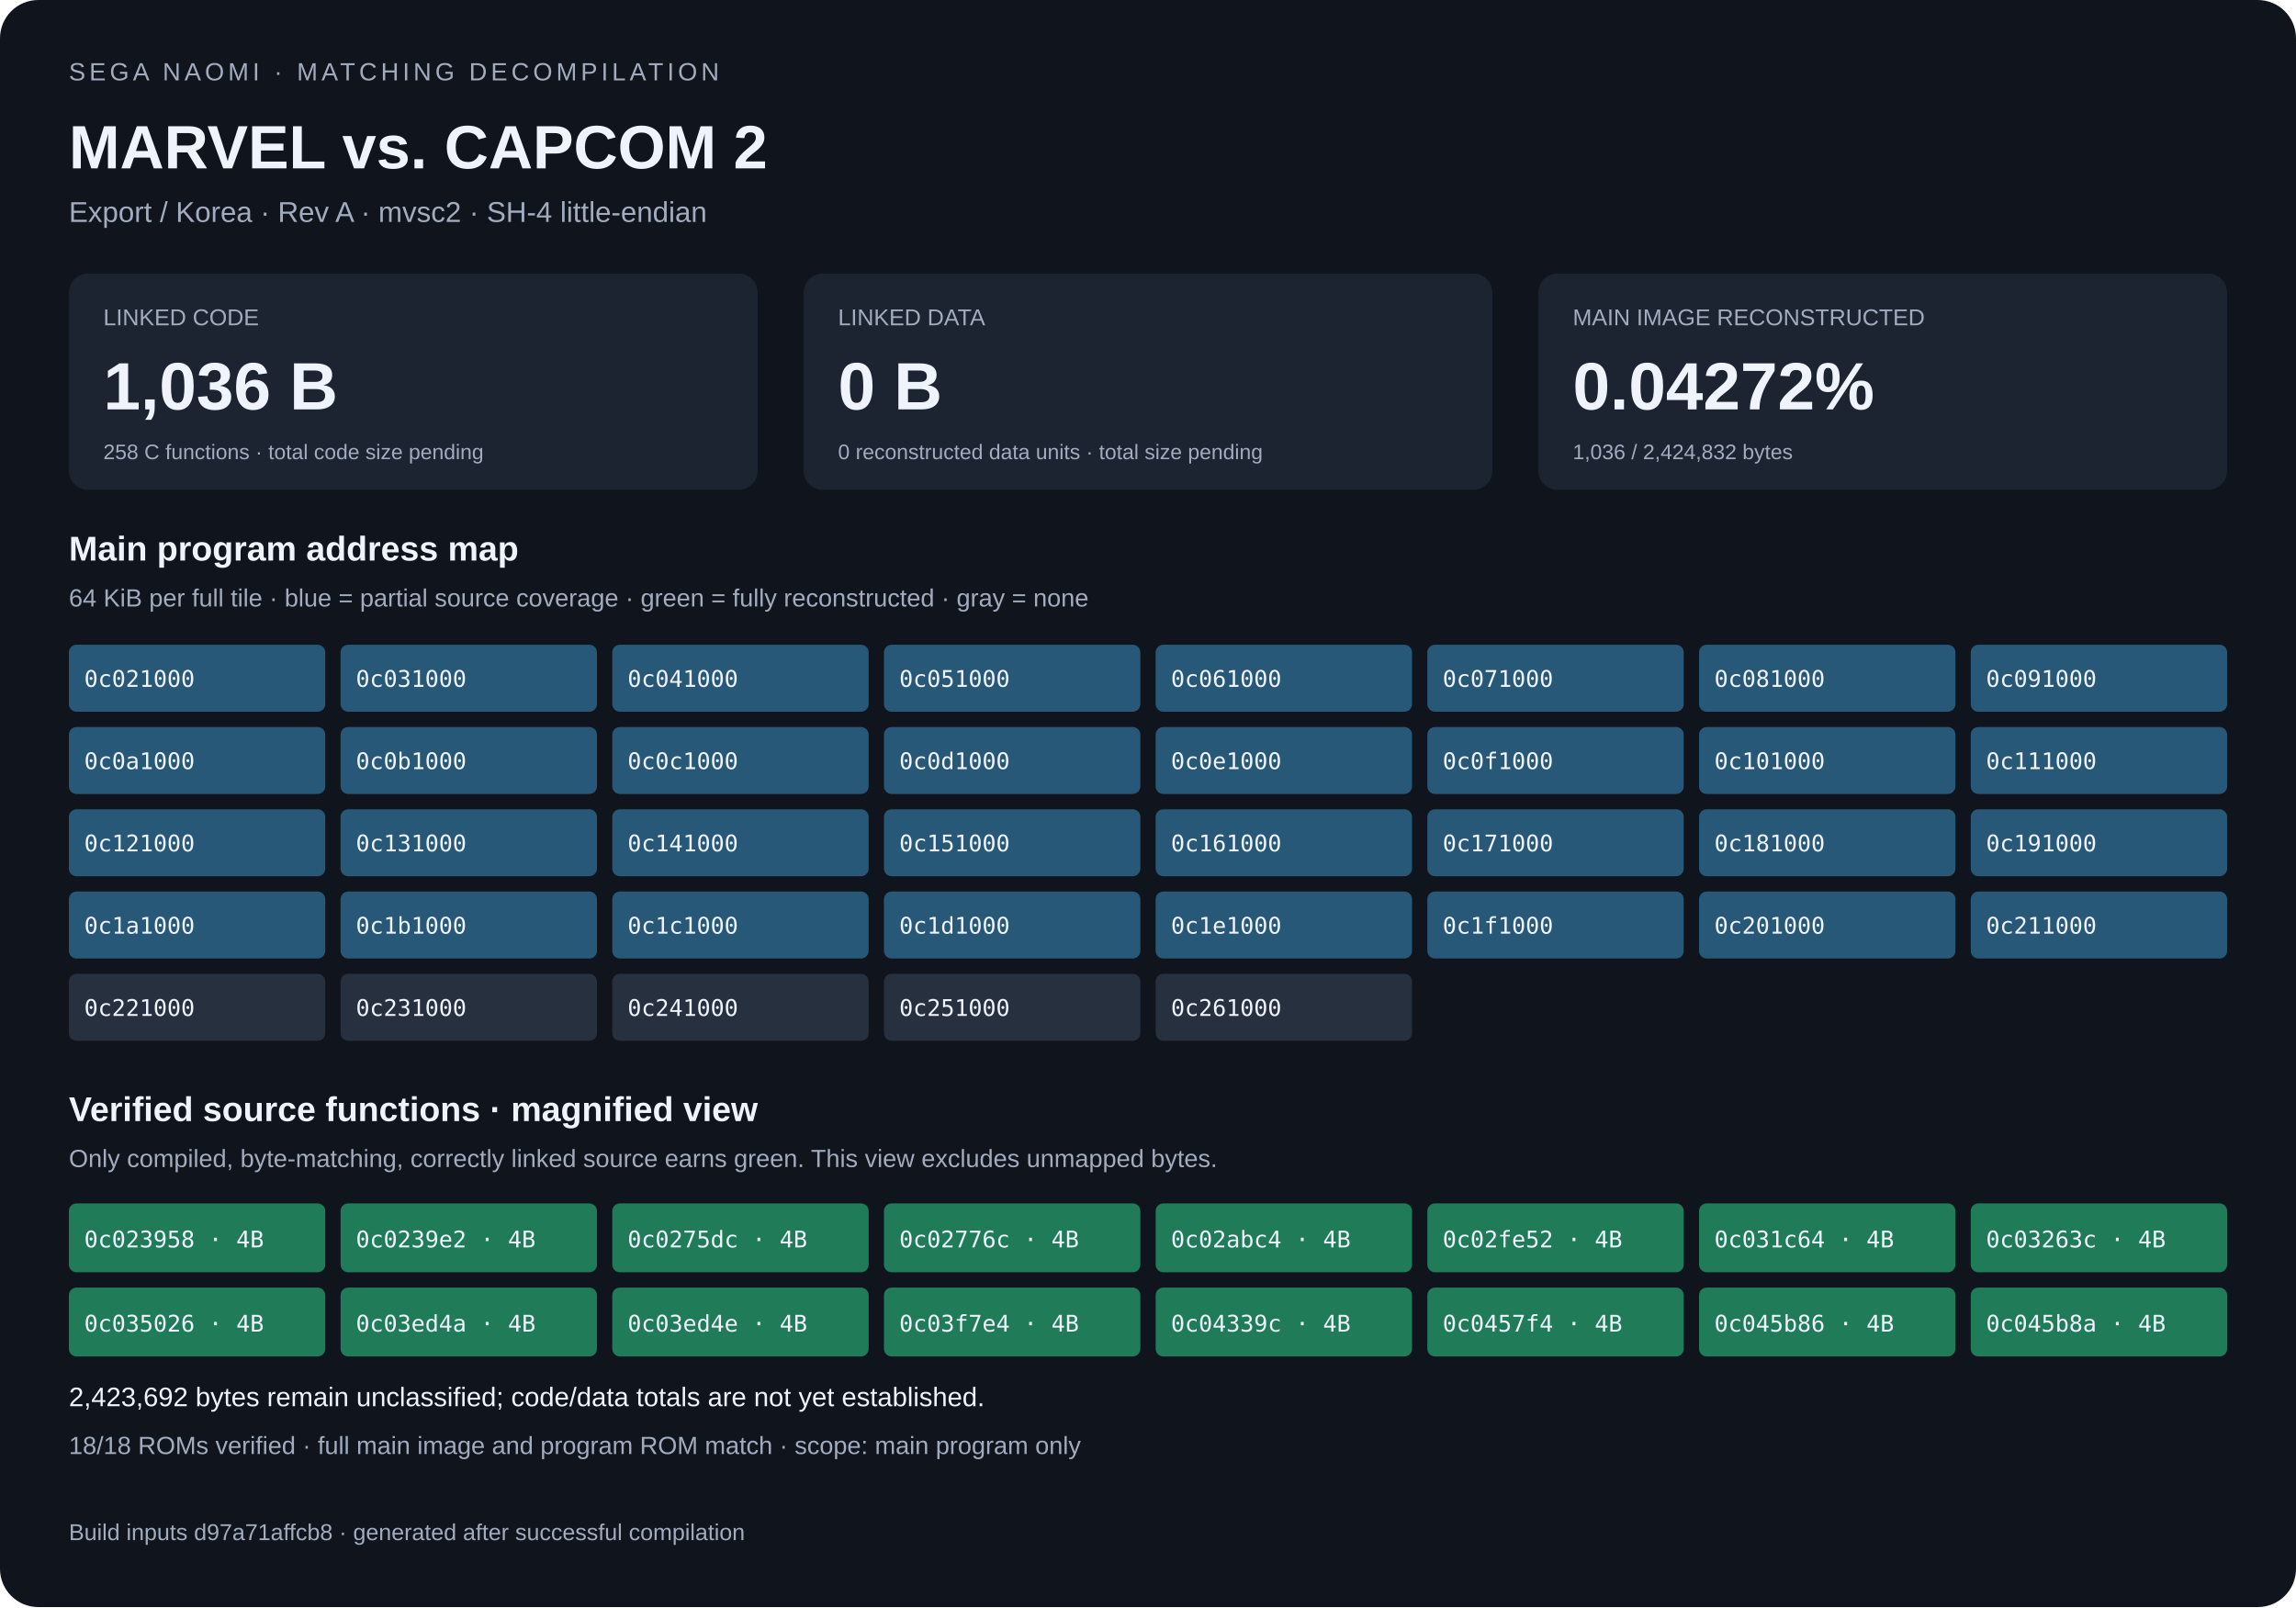
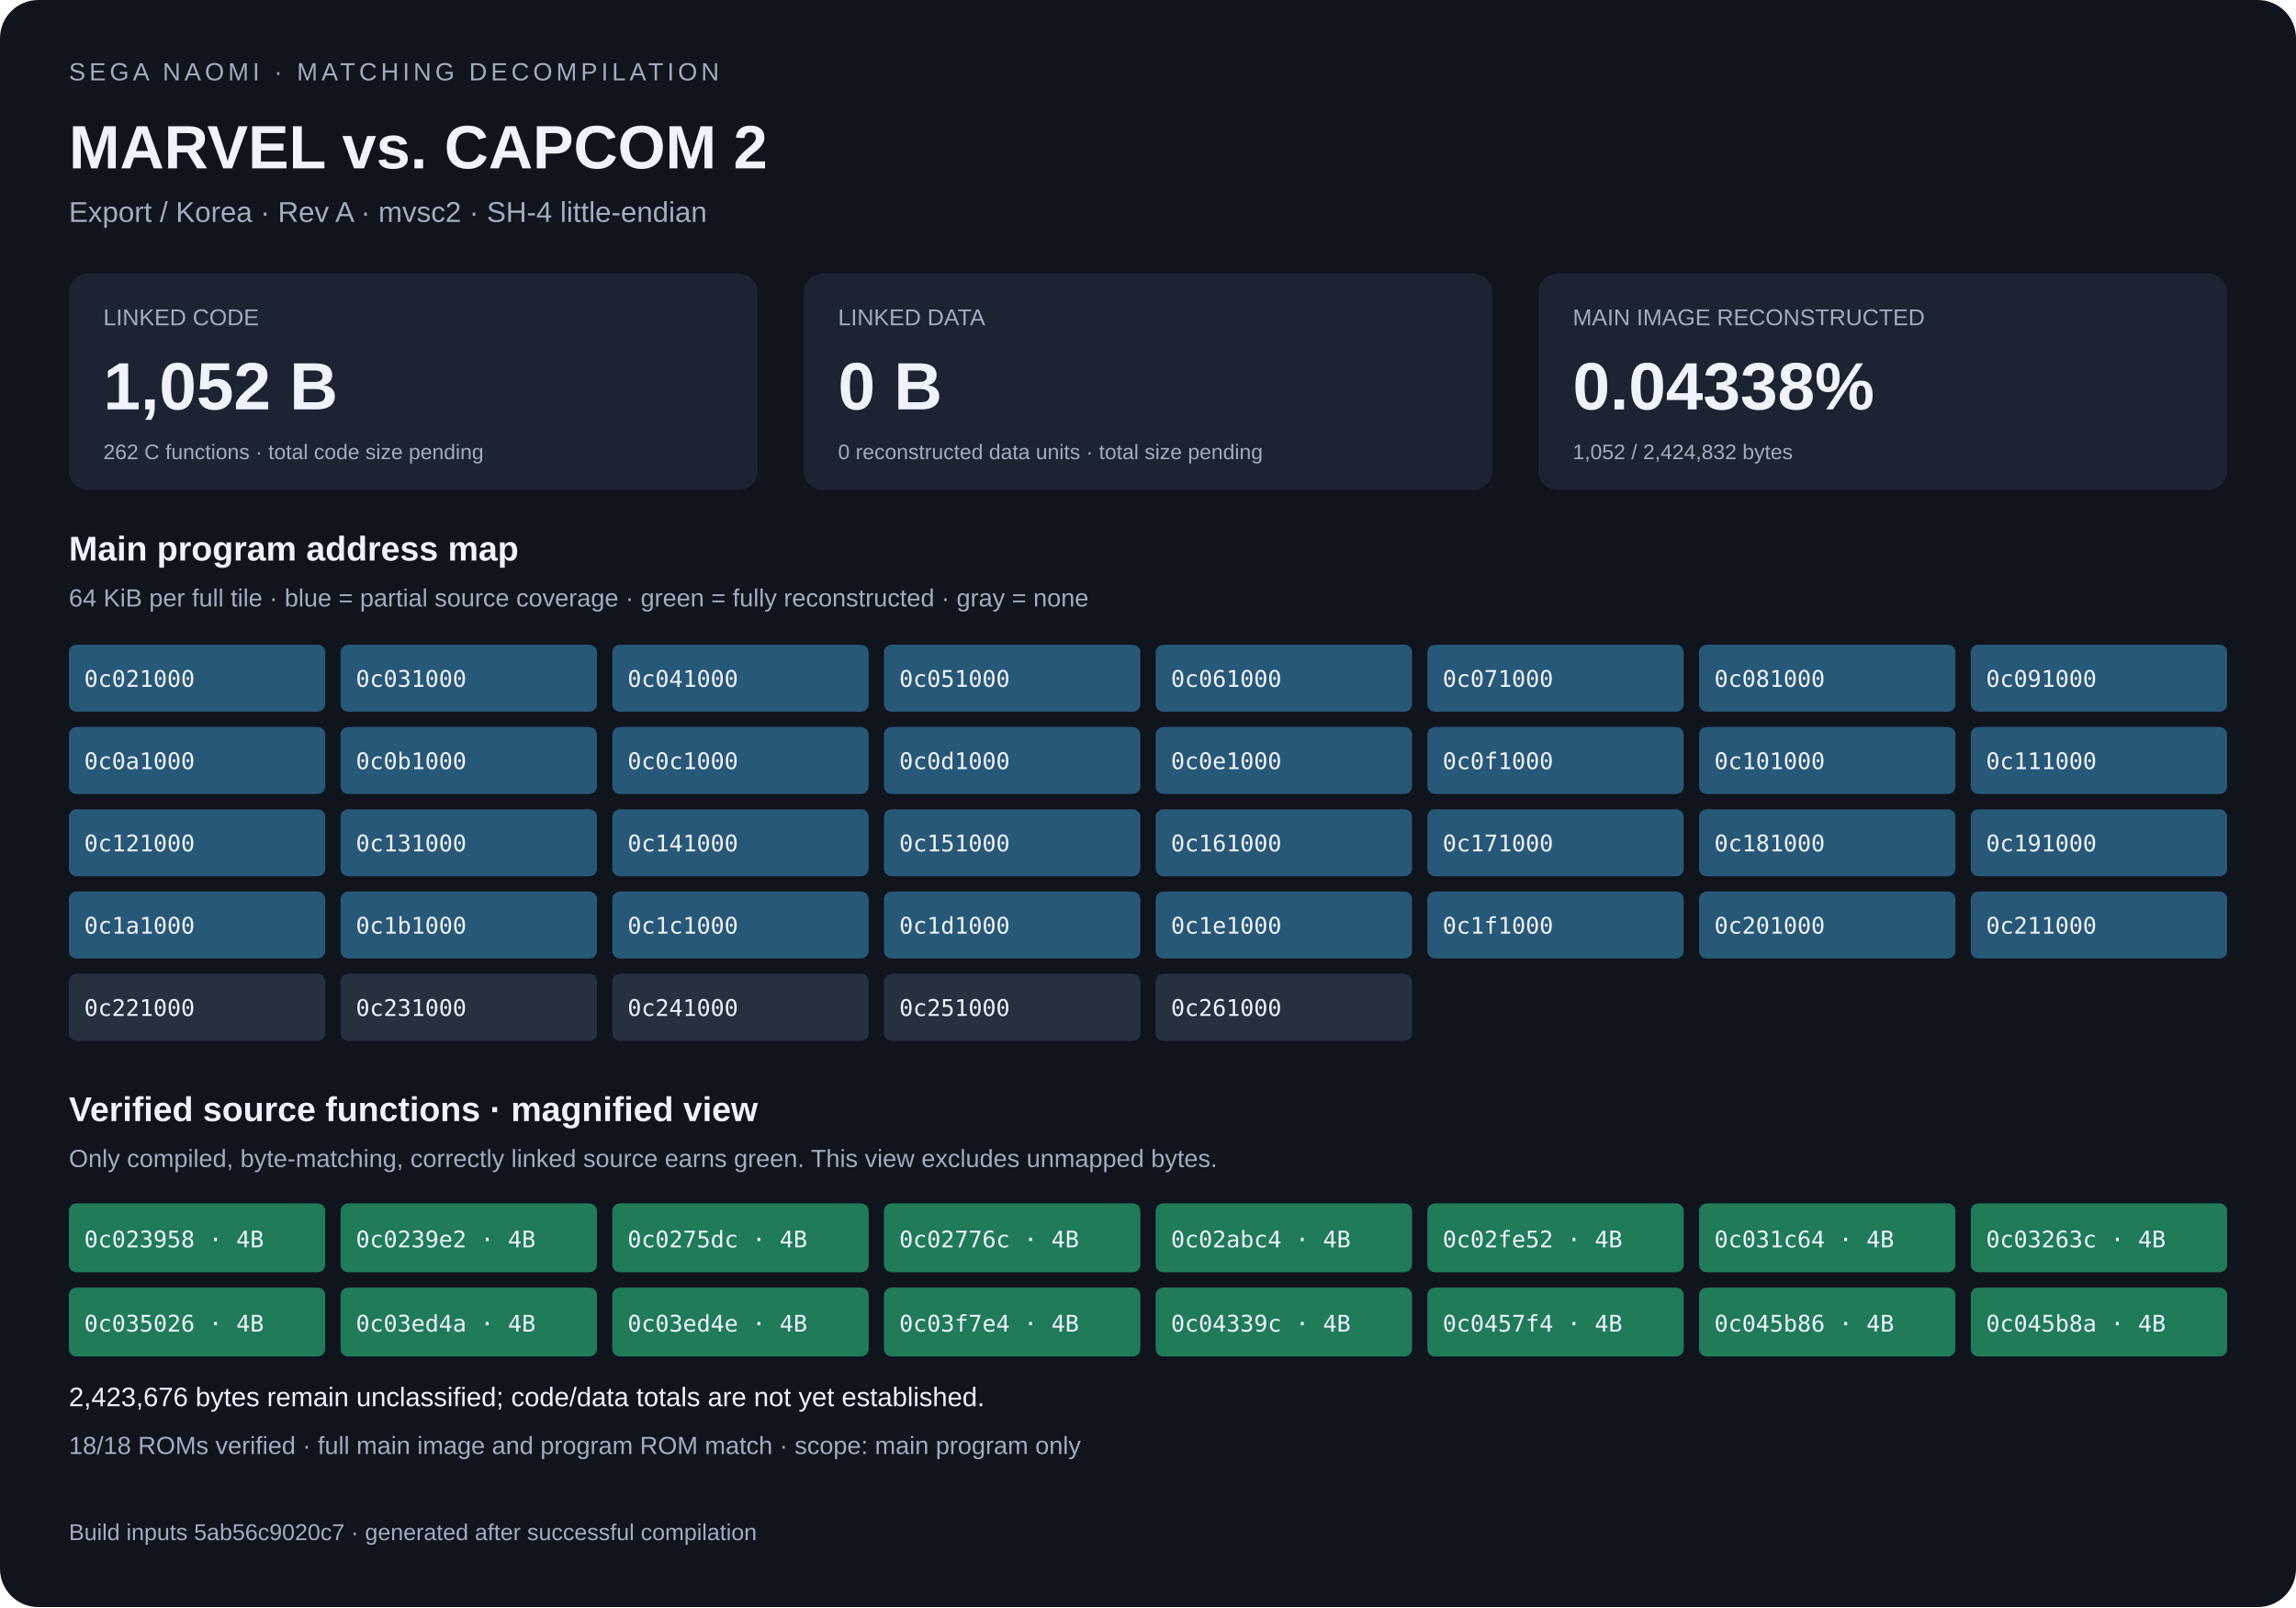
<svg xmlns="http://www.w3.org/2000/svg" width="1200" height="840" viewBox="0 0 1200 840" role="img" aria-labelledby="title desc">
  <rect width="1200" height="840" rx="20" fill="#10141d" />
  <style>text{font-family:Arial,sans-serif;fill:#eef3fc}.muted{fill:#a1adbf}.mono{font-family:monospace}</style>
  <text x="36" y="42" font-size="13" letter-spacing="2" class="muted">SEGA NAOMI · MATCHING DECOMPILATION</text>
  <text x="36" y="88" font-size="32" font-weight="700">MARVEL vs. CAPCOM 2</text>
  <text x="36" y="116" font-size="15" class="muted">Export / Korea · Rev A · mvsc2 · SH-4 little-endian</text>
  <rect x="36" y="143" width="360" height="113" rx="10" fill="#1c2431" />
  <text x="54" y="170" font-size="12" class="muted">LINKED CODE</text>
-   <text x="54" y="214" font-size="35" font-weight="700">1,036 B</text>
-   <text x="54" y="240" font-size="11" class="muted">258 C functions · total code size pending</text>
+   <text x="54" y="214" font-size="35" font-weight="700">1,052 B</text>
+   <text x="54" y="240" font-size="11" class="muted">262 C functions · total code size pending</text>
  <rect x="420" y="143" width="360" height="113" rx="10" fill="#1c2431" />
  <text x="438" y="170" font-size="12" class="muted">LINKED DATA</text>
  <text x="438" y="214" font-size="35" font-weight="700">0 B</text>
  <text x="438" y="240" font-size="11" class="muted">0 reconstructed data units · total size pending</text>
  <rect x="804" y="143" width="360" height="113" rx="10" fill="#1c2431" />
  <text x="822" y="170" font-size="12" class="muted">MAIN IMAGE RECONSTRUCTED</text>
-   <text x="822" y="214" font-size="35" font-weight="700">0.04272%</text>
-   <text x="822" y="240" font-size="11" class="muted">1,036 / 2,424,832 bytes</text>
+   <text x="822" y="214" font-size="35" font-weight="700">0.04338%</text>
+   <text x="822" y="240" font-size="11" class="muted">1,052 / 2,424,832 bytes</text>
  <text x="36" y="293" font-size="18" font-weight="700">Main program address map</text>
  <text x="36" y="317" font-size="13" class="muted">64 KiB per full tile · blue = partial source coverage · green = fully reconstructed · gray = none</text>
  <rect x="36" y="337" width="134" height="35" rx="4" fill="#285878">
</rect>
  <text x="44" y="359" font-size="12" class="mono">0c021000</text>
  <rect x="178" y="337" width="134" height="35" rx="4" fill="#285878">
</rect>
  <text x="186" y="359" font-size="12" class="mono">0c031000</text>
  <rect x="320" y="337" width="134" height="35" rx="4" fill="#285878">
</rect>
  <text x="328" y="359" font-size="12" class="mono">0c041000</text>
  <rect x="462" y="337" width="134" height="35" rx="4" fill="#285878">
</rect>
  <text x="470" y="359" font-size="12" class="mono">0c051000</text>
  <rect x="604" y="337" width="134" height="35" rx="4" fill="#285878">
</rect>
  <text x="612" y="359" font-size="12" class="mono">0c061000</text>
  <rect x="746" y="337" width="134" height="35" rx="4" fill="#285878">
</rect>
  <text x="754" y="359" font-size="12" class="mono">0c071000</text>
  <rect x="888" y="337" width="134" height="35" rx="4" fill="#285878">
</rect>
  <text x="896" y="359" font-size="12" class="mono">0c081000</text>
  <rect x="1030" y="337" width="134" height="35" rx="4" fill="#285878">
</rect>
  <text x="1038" y="359" font-size="12" class="mono">0c091000</text>
  <rect x="36" y="380" width="134" height="35" rx="4" fill="#285878">
</rect>
  <text x="44" y="402" font-size="12" class="mono">0c0a1000</text>
  <rect x="178" y="380" width="134" height="35" rx="4" fill="#285878">
</rect>
  <text x="186" y="402" font-size="12" class="mono">0c0b1000</text>
  <rect x="320" y="380" width="134" height="35" rx="4" fill="#285878">
</rect>
  <text x="328" y="402" font-size="12" class="mono">0c0c1000</text>
  <rect x="462" y="380" width="134" height="35" rx="4" fill="#285878">
</rect>
  <text x="470" y="402" font-size="12" class="mono">0c0d1000</text>
  <rect x="604" y="380" width="134" height="35" rx="4" fill="#285878">
</rect>
  <text x="612" y="402" font-size="12" class="mono">0c0e1000</text>
  <rect x="746" y="380" width="134" height="35" rx="4" fill="#285878">
</rect>
  <text x="754" y="402" font-size="12" class="mono">0c0f1000</text>
  <rect x="888" y="380" width="134" height="35" rx="4" fill="#285878">
</rect>
  <text x="896" y="402" font-size="12" class="mono">0c101000</text>
  <rect x="1030" y="380" width="134" height="35" rx="4" fill="#285878">
</rect>
  <text x="1038" y="402" font-size="12" class="mono">0c111000</text>
  <rect x="36" y="423" width="134" height="35" rx="4" fill="#285878">
</rect>
  <text x="44" y="445" font-size="12" class="mono">0c121000</text>
  <rect x="178" y="423" width="134" height="35" rx="4" fill="#285878">
</rect>
  <text x="186" y="445" font-size="12" class="mono">0c131000</text>
  <rect x="320" y="423" width="134" height="35" rx="4" fill="#285878">
</rect>
  <text x="328" y="445" font-size="12" class="mono">0c141000</text>
  <rect x="462" y="423" width="134" height="35" rx="4" fill="#285878">
</rect>
  <text x="470" y="445" font-size="12" class="mono">0c151000</text>
  <rect x="604" y="423" width="134" height="35" rx="4" fill="#285878">
</rect>
  <text x="612" y="445" font-size="12" class="mono">0c161000</text>
  <rect x="746" y="423" width="134" height="35" rx="4" fill="#285878">
</rect>
  <text x="754" y="445" font-size="12" class="mono">0c171000</text>
  <rect x="888" y="423" width="134" height="35" rx="4" fill="#285878">
</rect>
  <text x="896" y="445" font-size="12" class="mono">0c181000</text>
  <rect x="1030" y="423" width="134" height="35" rx="4" fill="#285878">
</rect>
  <text x="1038" y="445" font-size="12" class="mono">0c191000</text>
  <rect x="36" y="466" width="134" height="35" rx="4" fill="#285878">
</rect>
  <text x="44" y="488" font-size="12" class="mono">0c1a1000</text>
  <rect x="178" y="466" width="134" height="35" rx="4" fill="#285878">
</rect>
  <text x="186" y="488" font-size="12" class="mono">0c1b1000</text>
  <rect x="320" y="466" width="134" height="35" rx="4" fill="#285878">
</rect>
  <text x="328" y="488" font-size="12" class="mono">0c1c1000</text>
  <rect x="462" y="466" width="134" height="35" rx="4" fill="#285878">
</rect>
  <text x="470" y="488" font-size="12" class="mono">0c1d1000</text>
  <rect x="604" y="466" width="134" height="35" rx="4" fill="#285878">
</rect>
  <text x="612" y="488" font-size="12" class="mono">0c1e1000</text>
  <rect x="746" y="466" width="134" height="35" rx="4" fill="#285878">
</rect>
  <text x="754" y="488" font-size="12" class="mono">0c1f1000</text>
  <rect x="888" y="466" width="134" height="35" rx="4" fill="#285878">
</rect>
  <text x="896" y="488" font-size="12" class="mono">0c201000</text>
  <rect x="1030" y="466" width="134" height="35" rx="4" fill="#285878">
</rect>
  <text x="1038" y="488" font-size="12" class="mono">0c211000</text>
  <rect x="36" y="509" width="134" height="35" rx="4" fill="#26303f">
</rect>
  <text x="44" y="531" font-size="12" class="mono">0c221000</text>
  <rect x="178" y="509" width="134" height="35" rx="4" fill="#26303f">
</rect>
  <text x="186" y="531" font-size="12" class="mono">0c231000</text>
  <rect x="320" y="509" width="134" height="35" rx="4" fill="#26303f">
</rect>
  <text x="328" y="531" font-size="12" class="mono">0c241000</text>
  <rect x="462" y="509" width="134" height="35" rx="4" fill="#26303f">
</rect>
  <text x="470" y="531" font-size="12" class="mono">0c251000</text>
  <rect x="604" y="509" width="134" height="35" rx="4" fill="#26303f">
</rect>
  <text x="612" y="531" font-size="12" class="mono">0c261000</text>
  <text x="36" y="586" font-size="18" font-weight="700">Verified source functions · magnified view</text>
  <text x="36" y="610" font-size="13" class="muted">Only compiled, byte-matching, correctly linked source earns green. This view excludes unmapped bytes.</text>
  <rect x="36" y="629" width="134" height="36" rx="4" fill="#207b59" />
  <text x="44" y="652" font-size="12" class="mono">0c023958 · 4B</text>
  <rect x="178" y="629" width="134" height="36" rx="4" fill="#207b59" />
  <text x="186" y="652" font-size="12" class="mono">0c0239e2 · 4B</text>
  <rect x="320" y="629" width="134" height="36" rx="4" fill="#207b59" />
  <text x="328" y="652" font-size="12" class="mono">0c0275dc · 4B</text>
  <rect x="462" y="629" width="134" height="36" rx="4" fill="#207b59" />
  <text x="470" y="652" font-size="12" class="mono">0c02776c · 4B</text>
  <rect x="604" y="629" width="134" height="36" rx="4" fill="#207b59" />
  <text x="612" y="652" font-size="12" class="mono">0c02abc4 · 4B</text>
  <rect x="746" y="629" width="134" height="36" rx="4" fill="#207b59" />
  <text x="754" y="652" font-size="12" class="mono">0c02fe52 · 4B</text>
  <rect x="888" y="629" width="134" height="36" rx="4" fill="#207b59" />
  <text x="896" y="652" font-size="12" class="mono">0c031c64 · 4B</text>
  <rect x="1030" y="629" width="134" height="36" rx="4" fill="#207b59" />
  <text x="1038" y="652" font-size="12" class="mono">0c03263c · 4B</text>
  <rect x="36" y="673" width="134" height="36" rx="4" fill="#207b59" />
  <text x="44" y="696" font-size="12" class="mono">0c035026 · 4B</text>
  <rect x="178" y="673" width="134" height="36" rx="4" fill="#207b59" />
  <text x="186" y="696" font-size="12" class="mono">0c03ed4a · 4B</text>
  <rect x="320" y="673" width="134" height="36" rx="4" fill="#207b59" />
  <text x="328" y="696" font-size="12" class="mono">0c03ed4e · 4B</text>
  <rect x="462" y="673" width="134" height="36" rx="4" fill="#207b59" />
  <text x="470" y="696" font-size="12" class="mono">0c03f7e4 · 4B</text>
  <rect x="604" y="673" width="134" height="36" rx="4" fill="#207b59" />
  <text x="612" y="696" font-size="12" class="mono">0c04339c · 4B</text>
  <rect x="746" y="673" width="134" height="36" rx="4" fill="#207b59" />
  <text x="754" y="696" font-size="12" class="mono">0c0457f4 · 4B</text>
  <rect x="888" y="673" width="134" height="36" rx="4" fill="#207b59" />
  <text x="896" y="696" font-size="12" class="mono">0c045b86 · 4B</text>
  <rect x="1030" y="673" width="134" height="36" rx="4" fill="#207b59" />
  <text x="1038" y="696" font-size="12" class="mono">0c045b8a · 4B</text>
-   <text x="36" y="735" font-size="14">2,423,692 bytes remain unclassified; code/data totals are not yet established.</text>
+   <text x="36" y="735" font-size="14">2,423,676 bytes remain unclassified; code/data totals are not yet established.</text>
  <text x="36" y="760" font-size="13" class="muted">18/18 ROMs verified · full main image and program ROM match · scope: main program only</text>
-   <text x="36" y="805" font-size="12" class="muted">Build inputs d97a71affcb8 · generated after successful compilation</text>
+   <text x="36" y="805" font-size="12" class="muted">Build inputs 5ab56c9020c7 · generated after successful compilation</text>
</svg>
